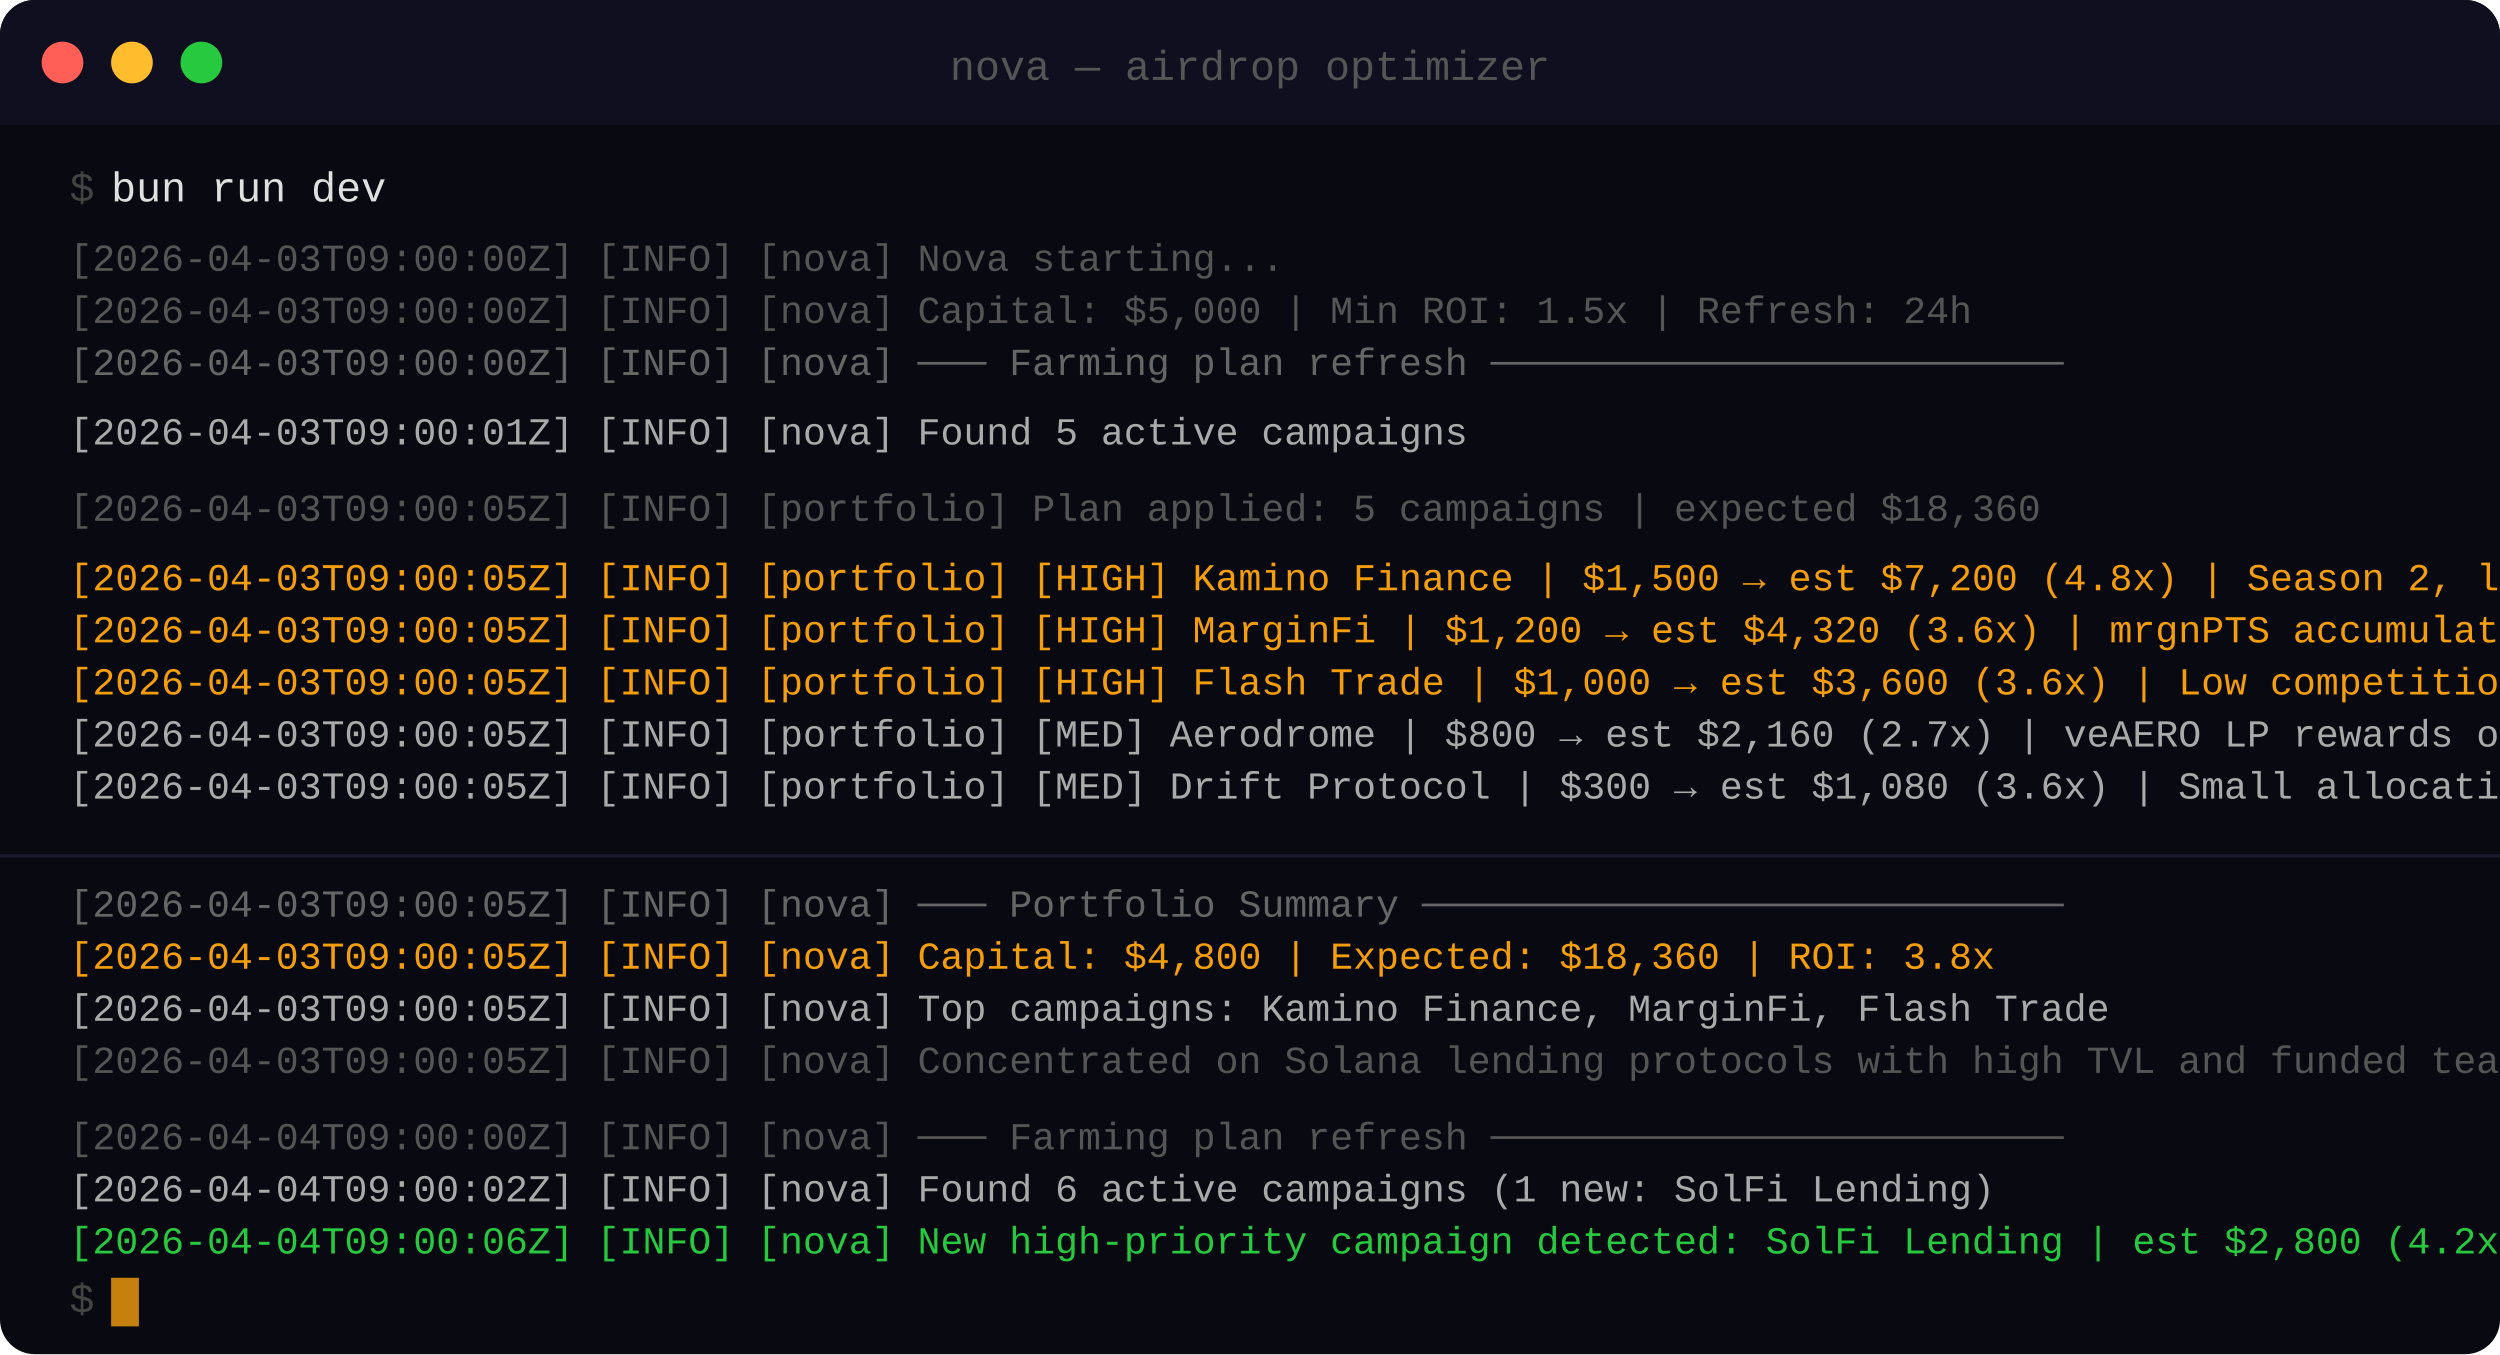
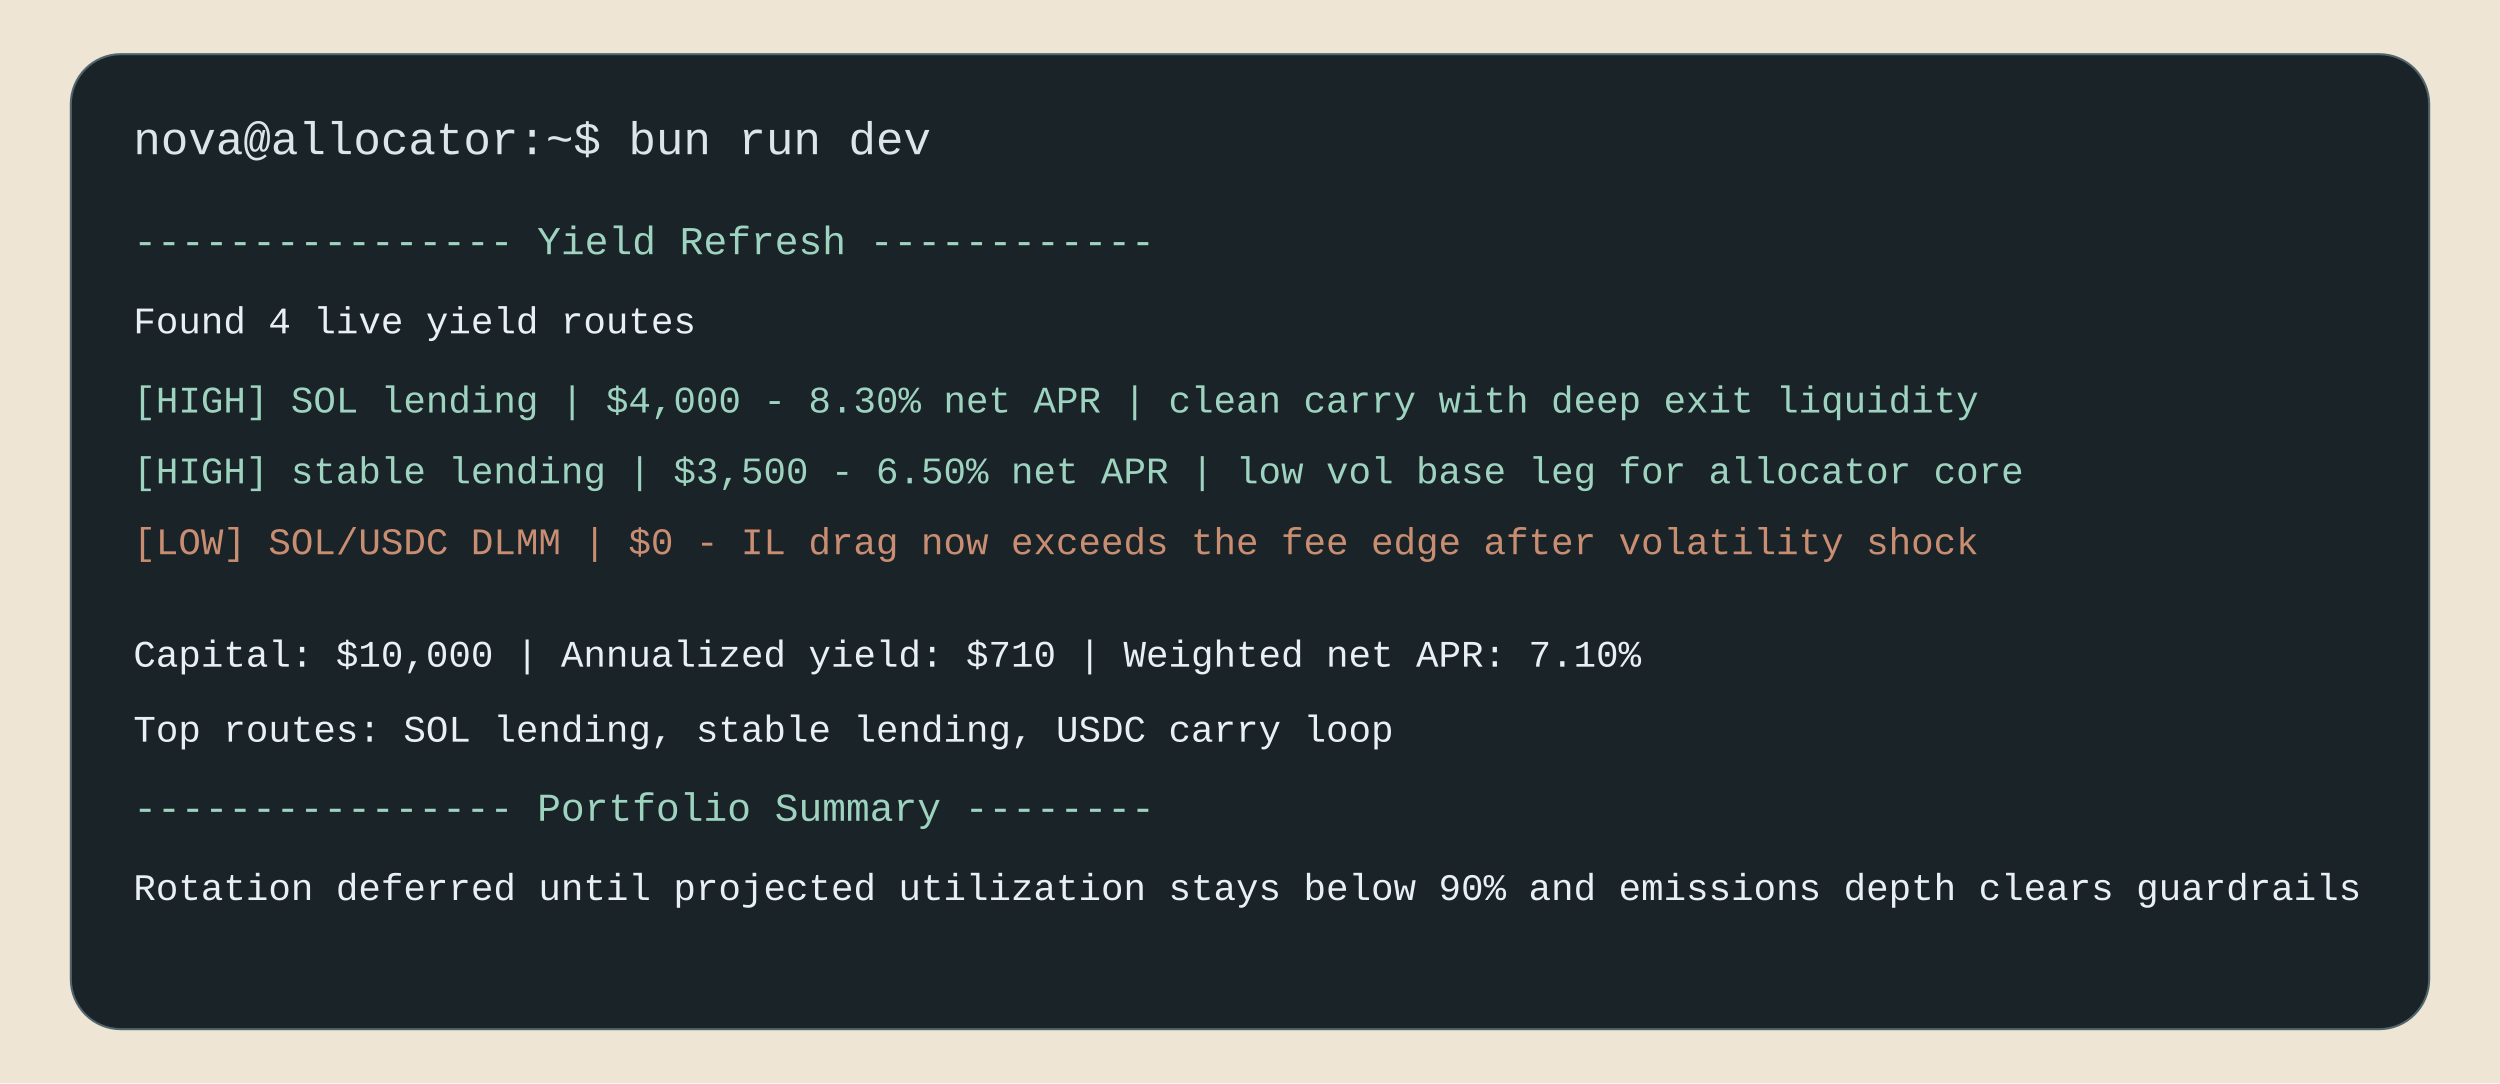
- <svg xmlns="http://www.w3.org/2000/svg" width="720" height="390" viewBox="0 0 720 390" font-family="'Cascadia Code','Fira Code','Courier New',monospace">
-   <rect width="720" height="390" rx="10" fill="#090912" />
-   <rect width="720" height="36" rx="10" fill="#0f0f20" />
-   <rect y="20" width="720" height="16" fill="#0f0f20" />
-   <circle cx="18" cy="18" r="6" fill="#ff5f56" />
-   <circle cx="38" cy="18" r="6" fill="#ffbd2e" />
-   <circle cx="58" cy="18" r="6" fill="#27c93f" />
-   <text x="360" y="23" fill="#555" font-size="12" text-anchor="middle">nova — airdrop optimizer</text>
-   <text x="20" y="58" fill="#444" font-size="12">$</text>
-   <text x="32" y="58" fill="#e0e0e0" font-size="12">bun run dev</text>
-   <text x="20" y="78" fill="#555" font-size="11">[2026-04-03T09:00:00Z] [INFO] [nova] Nova starting...</text>
-   <text x="20" y="93" fill="#555" font-size="11">[2026-04-03T09:00:00Z] [INFO] [nova] Capital: $5,000 | Min ROI: 1.5x | Refresh: 24h</text>
-   <text x="20" y="108" fill="#666" font-size="11">[2026-04-03T09:00:00Z] [INFO] [nova] ─── Farming plan refresh ─────────────────────────</text>
-   <text x="20" y="128" fill="#aaa" font-size="11">[2026-04-03T09:00:01Z] [INFO] [nova] Found 5 active campaigns</text>
-   <text x="20" y="150" fill="#555" font-size="11">[2026-04-03T09:00:05Z] [INFO] [portfolio] Plan applied: 5 campaigns | expected $18,360</text>
-   <text x="20" y="170" fill="#f59e0b" font-size="11">[2026-04-03T09:00:05Z] [INFO] [portfolio]   [HIGH] Kamino Finance | $1,500 → est $7,200 (4.8x) | Season 2, largest Solana lending TVL</text>
-   <text x="20" y="185" fill="#f59e0b" font-size="11">[2026-04-03T09:00:05Z] [INFO] [portfolio]   [HIGH] MarginFi | $1,200 → est $4,320 (3.6x) | mrgnPTS accumulation, TGE pending</text>
-   <text x="20" y="200" fill="#f59e0b" font-size="11">[2026-04-03T09:00:05Z] [INFO] [portfolio]   [HIGH] Flash Trade | $1,000 → est $3,600 (3.6x) | Low competition, Q3 TGE target</text>
-   <text x="20" y="215" fill="#aaa" font-size="11">[2026-04-03T09:00:05Z] [INFO] [portfolio]   [MED] Aerodrome | $800 → est $2,160 (2.7x) | veAERO LP rewards on Base</text>
-   <text x="20" y="230" fill="#aaa" font-size="11">[2026-04-03T09:00:05Z] [INFO] [portfolio]   [MED] Drift Protocol | $300 → est $1,080 (3.6x) | Small allocation, perps volume</text>
-   <rect x="0" y="246" width="720" height="1" fill="#1a1a2e" />
-   <text x="20" y="264" fill="#666" font-size="11">[2026-04-03T09:00:05Z] [INFO] [nova] ─── Portfolio Summary ────────────────────────────</text>
-   <text x="20" y="279" fill="#f59e0b" font-size="11">[2026-04-03T09:00:05Z] [INFO] [nova] Capital: $4,800 | Expected: $18,360 | ROI: 3.8x</text>
-   <text x="20" y="294" fill="#aaa" font-size="11">[2026-04-03T09:00:05Z] [INFO] [nova] Top campaigns: Kamino Finance, MarginFi, Flash Trade</text>
-   <text x="20" y="309" fill="#555" font-size="11">[2026-04-03T09:00:05Z] [INFO] [nova] Concentrated on Solana lending protocols with high TVL and funded teams.</text>
-   <text x="20" y="331" fill="#555" font-size="11">[2026-04-04T09:00:00Z] [INFO] [nova] ─── Farming plan refresh ─────────────────────────</text>
-   <text x="20" y="346" fill="#aaa" font-size="11">[2026-04-04T09:00:02Z] [INFO] [nova] Found 6 active campaigns (1 new: SolFi Lending)</text>
-   <text x="20" y="361" fill="#27c93f" font-size="11">[2026-04-04T09:00:06Z] [INFO] [nova] New high-priority campaign detected: SolFi Lending | est $2,800 (4.2x)</text>
-   <text x="20" y="378" fill="#444" font-size="12">$</text>
-   <rect x="32" y="368" width="8" height="14" fill="#f59e0b" opacity="0.8">
-     <animate attributeName="opacity" values="0.8;0;0.8" dur="1.2s" repeatCount="indefinite" />
-   </rect>
+ <svg xmlns="http://www.w3.org/2000/svg" viewBox="0 0 1200 520">
+   <rect width="1200" height="520" fill="#efe5d4" />
+   <rect x="34" y="26" width="1132" height="468" rx="24" fill="#1a2328" stroke="#51656d" />
+   <text x="64" y="74" fill="#dce5e8" font-size="22" font-family="Courier New">nova@allocator:~$ bun run dev</text>
+   <text x="64" y="122" fill="#9dd3bf" font-size="19" font-family="Courier New">---------------- Yield Refresh ------------</text>
+   <text x="64" y="160" fill="#e8f0f3" font-size="18" font-family="Courier New">Found 4 live yield routes</text>
+   <text x="64" y="198" fill="#9dd3bf" font-size="18" font-family="Courier New">[HIGH] SOL lending | $4,000 - 8.30% net APR | clean carry with deep exit liquidity</text>
+   <text x="64" y="232" fill="#9dd3bf" font-size="18" font-family="Courier New">[HIGH] stable lending | $3,500 - 6.50% net APR | low vol base leg for allocator core</text>
+   <text x="64" y="266" fill="#c98e72" font-size="18" font-family="Courier New">[LOW] SOL/USDC DLMM | $0 - IL drag now exceeds the fee edge after volatility shock</text>
+   <text x="64" y="320" fill="#e8f0f3" font-size="18" font-family="Courier New">Capital: $10,000 | Annualized yield: $710 | Weighted net APR: 7.10%</text>
+   <text x="64" y="356" fill="#e8f0f3" font-size="18" font-family="Courier New">Top routes: SOL lending, stable lending, USDC carry loop</text>
+   <text x="64" y="394" fill="#9dd3bf" font-size="19" font-family="Courier New">---------------- Portfolio Summary --------</text>
+   <text x="64" y="432" fill="#e8f0f3" font-size="18" font-family="Courier New">Rotation deferred until projected utilization stays below 90% and emissions depth clears guardrails</text>
</svg>
